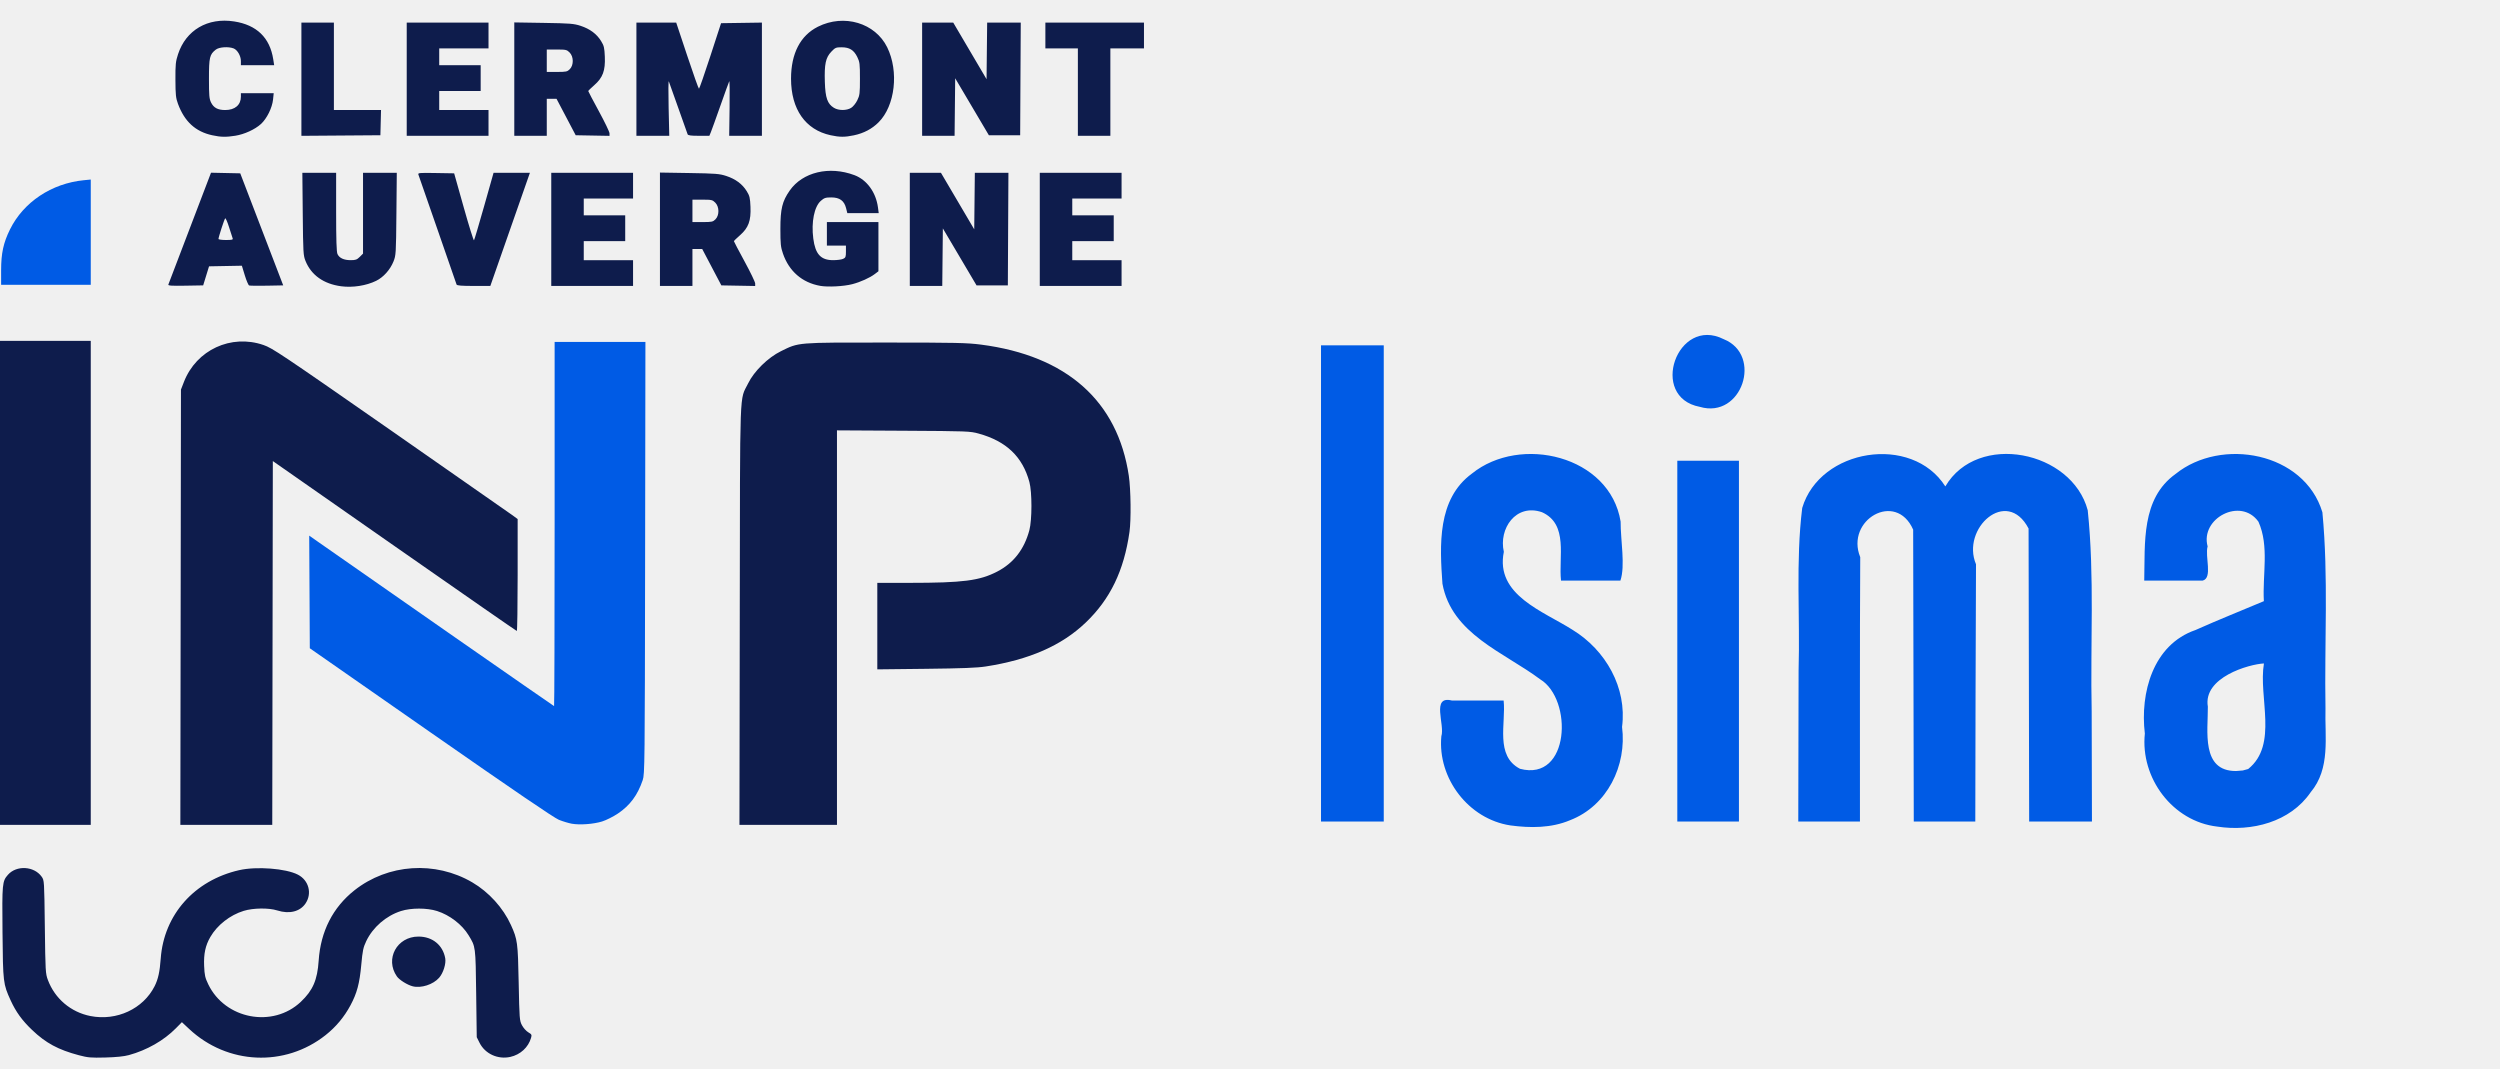
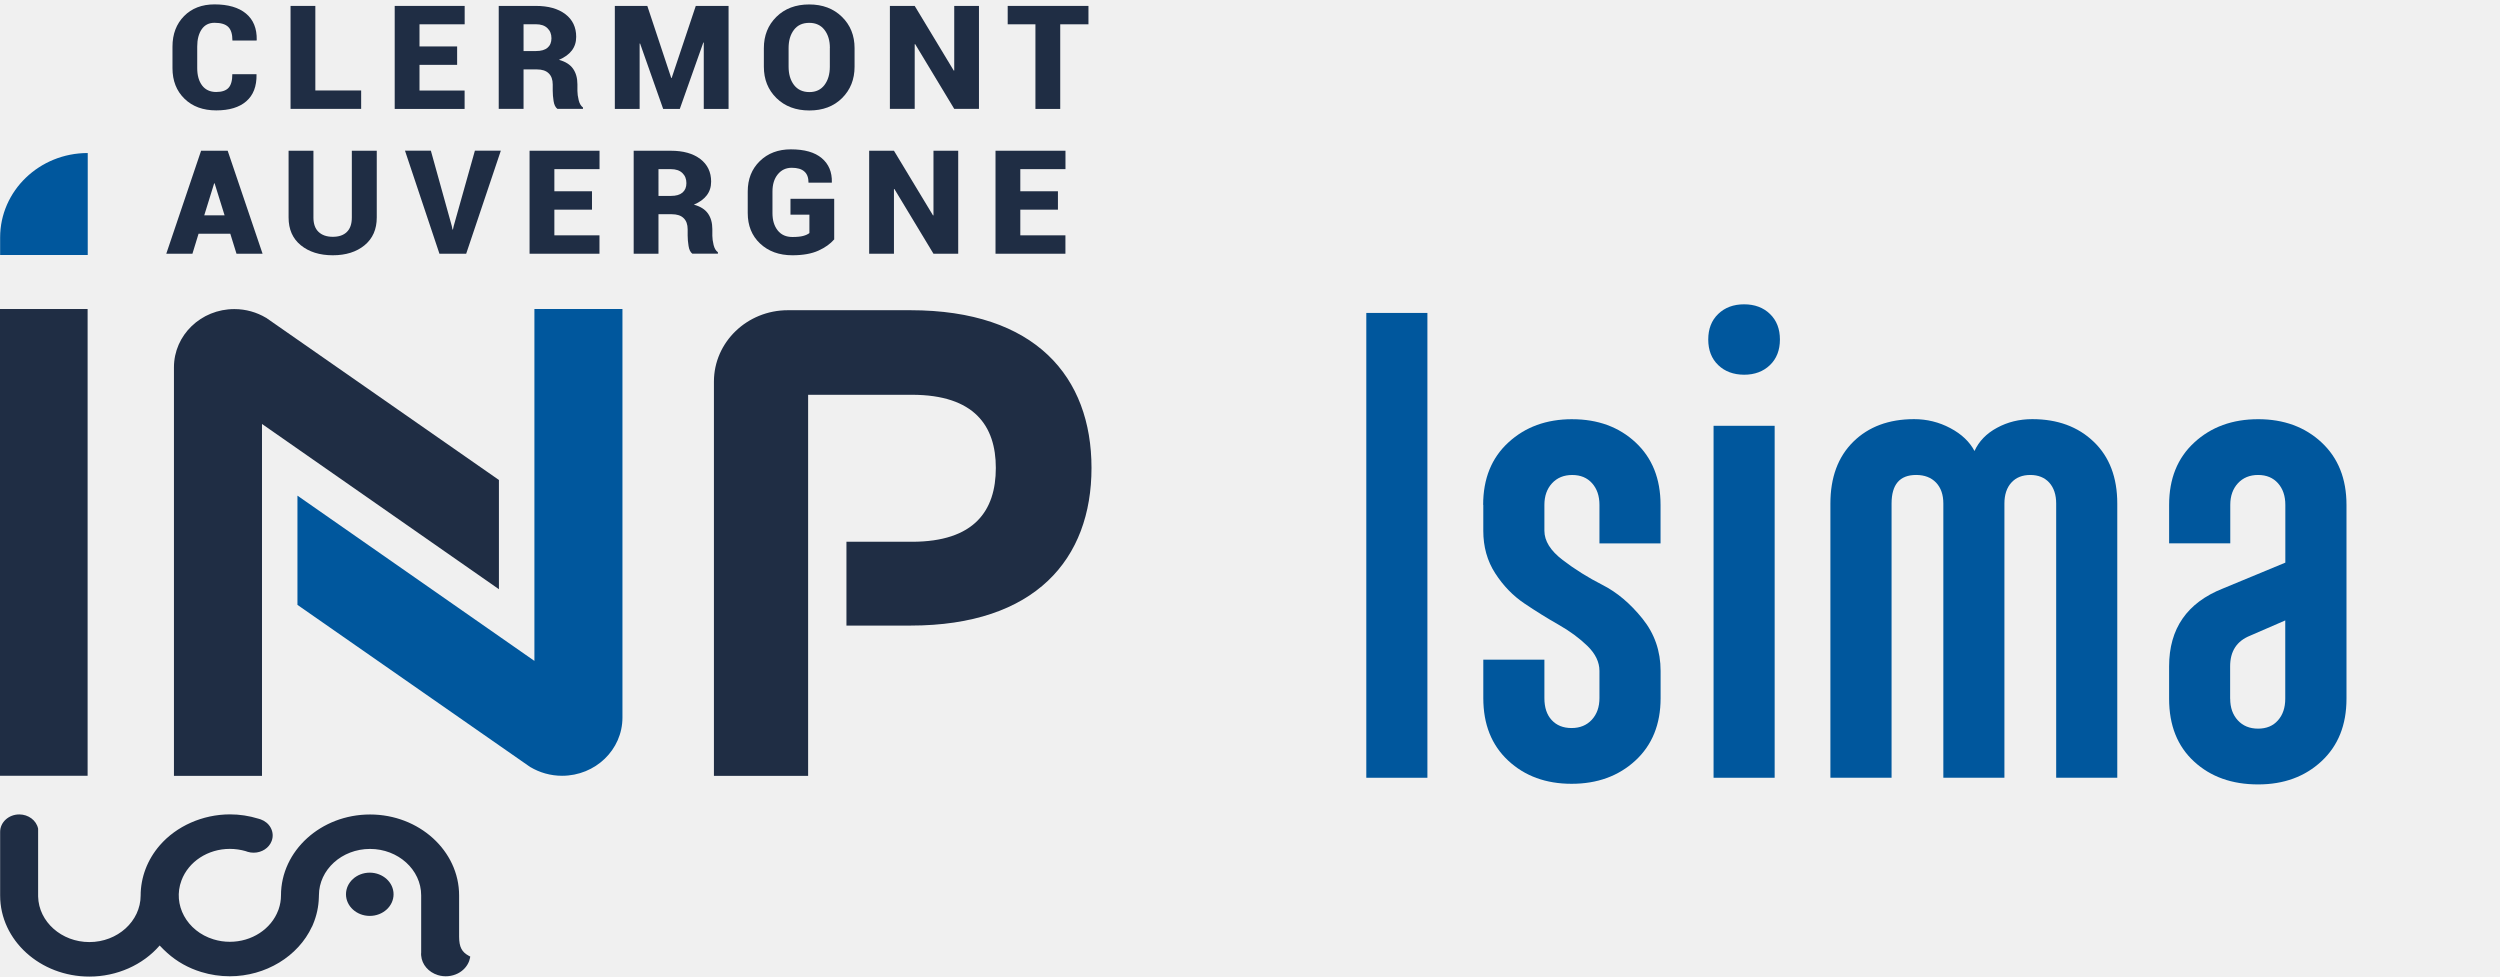
- <svg xmlns="http://www.w3.org/2000/svg" version="1.1" width="234" height="100" viewBox="0 0 714 305">
+ <svg xmlns="http://www.w3.org/2000/svg" version="1.1" viewBox="0 0 256 100">
  <style>
-     #inp-col {
-       fill: #0e1c4c;
-     }
-     #isima-col {
-       fill: #005be5;
-     }
+     #color-inp { fill: #1f2d44; }
+ 
+     #color-isima { fill: #00579d; }

    @media (prefers-color-scheme: dark) {
-       #inp-col {
-         fill: white;
-       }
-       #isima-col {
-         fill: white;
-       }
+       #color-inp { fill: white; }
+ 
+       #color-isima { fill: white; }
    }
  </style>
-   <g id="inp-col">
-     <path d="M 97.44,81.697 C 92.446,81.034 88.892,78.513 87.255,74.471 86.617,72.895 86.572,72.128 86.465,61.04 l -0.113,-11.76 h 4.824 4.824 v 11.185 c 0,7.99 0.109,11.425 0.382,12.024 0.522,1.146 1.83,1.751 3.786,1.751 1.387,0 1.785,-0.145 2.576,-0.935 L 103.68,72.369 V 60.825 49.28 h 4.821 4.821 l -0.108,11.76 c -0.104,11.335 -0.134,11.825 -0.832,13.567 -0.946,2.363 -2.875,4.517 -4.959,5.536 -2.837,1.388 -6.699,1.989 -9.983,1.554 z M 234.254,81.576 c -5.145,-0.912 -8.892,-4.155 -10.638,-9.207 -0.644,-1.865 -0.736,-2.744 -0.736,-7.089 0,-5.7 0.528,-7.865 2.66,-10.918 3.69,-5.282 11.295,-7.096 18.478,-4.408 3.547,1.327 6.156,4.901 6.728,9.219 l 0.216,1.627 h -4.483 -4.483 l -0.355,-1.409 c -0.535,-2.125 -1.834,-3.071 -4.215,-3.071 -1.644,0 -2.026,0.124 -2.995,0.975 -1.878,1.649 -2.768,6.092 -2.156,10.775 0.584,4.47 2.148,6.17 5.676,6.17 1.11,0 2.384,-0.167 2.833,-0.371 0.725,-0.33 0.815,-0.56 0.815,-2.08 v -1.709 h -2.72 -2.72 v -3.36 -3.36 h 7.36 7.36 v 7.024 7.024 l -1.054,0.804 c -1.399,1.067 -4.111,2.286 -6.419,2.885 -2.443,0.634 -6.95,0.87 -9.154,0.48 z M 48.079,81.208 c 0.084,-0.225 2.861,-7.504 6.17,-16.177 l 6.017,-15.769 4.174,0.089 4.174,0.089 6.135,16 6.135,16 -4.667,0.089 c -2.567,0.049 -4.847,0.02 -5.066,-0.064 -0.219,-0.084 -0.776,-1.388 -1.236,-2.897 l -0.837,-2.744 -4.689,0.088 -4.689,0.088 -0.837,2.72 -0.837,2.72 -5.05,0.088 c -3.99,0.07 -5.018,0.003 -4.896,-0.32 z M 66.446,68.004 c -0.1,-0.262 -0.568,-1.711 -1.038,-3.22 -0.471,-1.509 -0.966,-2.627 -1.101,-2.484 -0.258,0.274 -1.907,5.355 -1.907,5.877 0,0.167 0.951,0.303 2.114,0.303 1.74,0 2.082,-0.084 1.932,-0.476 z m 63.951,13.196 c -0.079,-0.22 -2.512,-7.24 -5.408,-15.6 -2.896,-8.36 -5.364,-15.456 -5.484,-15.768 -0.205,-0.532 0.112,-0.563 4.991,-0.48 l 5.21,0.088 2.725,9.686 c 1.499,5.327 2.821,9.575 2.939,9.44 0.117,-0.135 1.423,-4.529 2.902,-9.764 l 2.689,-9.518 5.192,-0.002 5.192,-0.002 -1.709,4.88 c -0.94,2.684 -3.484,9.956 -5.653,16.16 l -3.944,11.28 h -4.748 c -3.509,0 -4.786,-0.104 -4.891,-0.4 z M 157.44,65.44 v -16.16 h 11.68 11.68 v 3.68 3.68 H 173.76 166.72 v 2.4 2.4 h 5.92 5.92 v 3.68 3.68 H 172.64 166.72 v 2.72 2.72 h 7.04 7.04 v 3.68 3.68 H 169.12 157.44 Z m 31.04,-0.031 V 49.218 l 8.4,0.137 c 7.563,0.123 8.614,0.207 10.547,0.84 2.642,0.865 4.581,2.304 5.833,4.33 0.837,1.355 0.969,1.899 1.077,4.469 0.169,3.998 -0.569,5.998 -2.996,8.127 -0.953,0.836 -1.735,1.601 -1.737,1.701 -0.002,0.1 1.363,2.692 3.033,5.76 1.67,3.068 3.038,5.907 3.04,6.307 l 0.003,0.728 -4.83,-0.088 -4.83,-0.088 -2.736,-5.2 -2.736,-5.2 h -1.394 -1.394 v 5.28 5.28 h -4.64 -4.64 V 65.409 Z m 15.855,-2.834 c 1.15,-1.15 1.12,-3.593 -0.058,-4.771 -0.785,-0.785 -1.042,-0.844 -3.68,-0.844 h -2.836 v 3.2 3.2 h 2.895 c 2.647,0 2.962,-0.067 3.68,-0.785 z m 55.505,2.865 v -16.16 h 4.445 4.445 l 4.755,8.077 4.755,8.077 0.086,-8.077 0.086,-8.077 h 4.797 4.797 l -0.083,16.08 -0.083,16.08 h -4.47 -4.47 l -4.81,-8.137 -4.81,-8.137 -0.085,8.217 -0.085,8.217 h -4.635 -4.635 z m 37.12,0 v -16.16 h 11.68 11.68 v 3.68 3.68 h -7.04 -7.04 v 2.4 2.4 h 5.92 5.92 v 3.68 3.68 h -5.92 -5.92 v 2.72 2.72 h 7.04 7.04 v 3.68 3.68 h -11.68 -11.68 z M 60.604,38.564 c -4.783,-1.04 -7.905,-3.91 -9.781,-8.989 -0.603,-1.633 -0.703,-2.579 -0.721,-6.854 -0.019,-4.396 0.065,-5.225 0.74,-7.285 2.266,-6.916 8.477,-10.55 16.029,-9.378 6.442,0.999 10.198,4.631 11.164,10.793 l 0.268,1.71 h -4.752 -4.752 l -0.001,-1.2 c -0.002,-1.474 -1,-3.19 -2.1,-3.608 -1.489,-0.566 -4.125,-0.381 -5.062,0.356 -1.769,1.392 -1.957,2.187 -1.957,8.292 0,4.843 0.082,5.764 0.603,6.814 0.753,1.516 1.938,2.146 4.037,2.146 2.78,0 4.48,-1.451 4.48,-3.824 v -0.976 h 4.685 4.685 l -0.187,1.813 c -0.244,2.359 -1.787,5.471 -3.466,6.988 -1.725,1.559 -4.725,2.929 -7.316,3.342 -2.65,0.423 -4.157,0.391 -6.596,-0.14 z m 176.6,-0.008 c -7.19,-1.562 -11.284,-7.424 -11.284,-16.155 0,-7.189 2.664,-12.327 7.695,-14.844 7.446,-3.725 16.352,-1.07 19.772,5.895 3.379,6.88 2.256,16.696 -2.448,21.4 -1.906,1.906 -4.216,3.126 -7.058,3.729 -2.585,0.548 -4.072,0.543 -6.678,-0.024 z m 5.872,-7.805 c 0.558,-0.34 1.332,-1.289 1.76,-2.159 0.698,-1.419 0.764,-1.947 0.764,-6.191 0,-4.244 -0.065,-4.772 -0.764,-6.191 -0.982,-1.995 -2.232,-2.766 -4.486,-2.768 -1.599,-0.001 -1.82,0.094 -2.934,1.265 -1.61,1.692 -2.002,3.54 -1.84,8.662 0.144,4.538 0.741,6.232 2.596,7.363 1.331,0.812 3.589,0.82 4.903,0.019 z M 86.08,22.564 V 6.4 h 4.64 4.64 v 12.48 12.48 h 6.73 6.73 l -0.09,3.6 -0.09,3.6 -11.28,0.084 -11.28,0.084 z M 116.16,22.56 V 6.4 h 11.68 11.68 V 10.08 13.76 h -7.04 -7.04 v 2.4 2.4 h 5.92 5.92 v 3.68 3.68 h -5.92 -5.92 v 2.72 2.72 h 7.04 7.04 v 3.68 3.68 h -11.68 -11.68 z m 30.72,-0.031 V 6.338 l 8.4,0.137 c 7.563,0.123 8.614,0.207 10.547,0.84 2.642,0.865 4.581,2.304 5.833,4.33 0.837,1.355 0.969,1.899 1.077,4.469 0.169,3.998 -0.569,5.998 -2.996,8.127 -0.953,0.836 -1.735,1.601 -1.737,1.701 -0.002,0.1 1.363,2.692 3.033,5.76 1.67,3.068 3.038,5.907 3.04,6.307 l 0.003,0.728 -4.83,-0.088 -4.83,-0.088 -2.736,-5.2 -2.736,-5.2 H 157.554 156.16 v 5.28 5.28 h -4.64 -4.64 z m 15.855,-2.834 c 1.15,-1.15 1.12,-3.593 -0.058,-4.771 -0.785,-0.785 -1.042,-0.844 -3.68,-0.844 H 156.16 v 3.2 3.2 h 2.895 c 2.647,0 2.962,-0.067 3.68,-0.785 z m 19.025,2.865 V 6.4 h 5.684 5.684 l 3.141,9.44 c 1.727,5.192 3.237,9.44 3.356,9.44 0.118,-1.33e-4 1.587,-4.212 3.263,-9.36 l 3.047,-9.36 5.833,-0.087 5.833,-0.087 V 22.553 38.72 h -4.672 -4.672 l 0.112,-7.978 c 0.062,-4.388 0.02,-7.808 -0.094,-7.6 -0.113,0.208 -1.245,3.33 -2.514,6.938 -1.269,3.608 -2.501,7.028 -2.737,7.6 l -0.43,1.04 h -3.022 c -2.285,0 -3.064,-0.109 -3.193,-0.445 -0.094,-0.245 -1.282,-3.593 -2.639,-7.44 -1.358,-3.847 -2.581,-7.283 -2.718,-7.635 -0.137,-0.352 -0.166,2.996 -0.064,7.44 l 0.185,8.08 H 186.451 181.76 Z m 81.6,0 V 6.4 h 4.445 4.445 l 4.755,8.077 4.755,8.077 0.086,-8.077 0.086,-8.077 h 4.797 4.797 l -0.083,16.08 -0.083,16.08 h -4.47 -4.47 l -4.81,-8.137 -4.81,-8.137 -0.085,8.217 -0.085,8.217 h -4.635 -4.635 z m 44.48,3.68 V 13.76 h -4.64 -4.64 V 10.08 6.4 h 14.08 14.08 V 10.08 13.76 h -4.8 -4.8 v 12.48 12.48 h -4.64 -4.64 z" />
-     <path d="m 22.56,301.319 c -5.935,-1.574 -9.477,-3.485 -13.397,-7.228 -2.866,-2.736 -4.615,-5.151 -6.124,-8.452 -2.136,-4.674 -2.187,-5.104 -2.323,-19.399 -0.133,-14.047 -0.081,-14.604 1.553,-16.465 2.442,-2.781 7.456,-2.502 9.624,0.537 0.747,1.047 0.747,1.049 0.911,14.327 0.157,12.775 0.191,13.353 0.883,15.2 1.992,5.317 6.551,9.175 12.143,10.278 7.48,1.475 15.059,-2.048 18.326,-8.518 1.004,-1.989 1.471,-4.098 1.745,-7.887 0.907,-12.537 9.607,-22.34 22.419,-25.261 4.957,-1.13 13.327,-0.487 16.76,1.288 3.112,1.61 4.109,5.361 2.182,8.22 -1.577,2.341 -4.629,3.099 -8.063,2.003 -2.443,-0.779 -6.871,-0.723 -9.613,0.121 -3.913,1.205 -7.534,4.043 -9.513,7.456 -1.408,2.428 -1.921,4.816 -1.773,8.264 0.114,2.664 0.272,3.367 1.177,5.248 4.81,9.985 18.443,12.566 26.438,5.004 3.443,-3.256 4.73,-6.223 5.096,-11.744 0.555,-8.362 4.042,-15.218 10.23,-20.111 9.558,-7.558 23.046,-8.466 33.638,-2.265 4.728,2.768 8.823,7.284 11.041,12.176 1.881,4.148 1.988,4.943 2.217,16.528 0.204,10.289 0.241,10.775 0.934,12.101 0.397,0.76 1.206,1.667 1.798,2.016 0.982,0.579 1.052,0.719 0.798,1.603 -0.773,2.695 -3.049,4.788 -5.901,5.427 -3.574,0.8 -7.226,-0.871 -8.807,-4.029 l -0.8,-1.598 -0.163,-12.48 c -0.177,-13.586 -0.141,-13.306 -2.172,-16.64 -1.867,-3.065 -5.387,-5.769 -9.002,-6.917 -2.896,-0.919 -7.39,-0.919 -10.286,0 -4.254,1.35 -8.039,4.624 -9.932,8.591 -0.864,1.811 -1.051,2.697 -1.423,6.765 -0.487,5.32 -1.223,8.088 -3.066,11.537 -1.8,3.368 -4.177,6.218 -7.144,8.564 -11.623,9.191 -28.022,8.45 -38.935,-1.759 l -2.087,-1.952 -1.735,1.759 c -3.435,3.484 -8.281,6.245 -13.415,7.646 -1.393,0.38 -3.612,0.607 -6.72,0.688 -4.11,0.107 -4.969,0.034 -7.52,-0.643 z m 95.306,-19.694 c -1.503,-0.376 -3.819,-1.825 -4.516,-2.826 -3.465,-4.976 0.008,-11.382 6.17,-11.379 3.977,0.002 6.955,2.416 7.639,6.195 0.28,1.545 -0.557,4.214 -1.747,5.568 -1.704,1.941 -5.123,3.048 -7.546,2.442 z M 0,166.4 V 97.28 h 12.96 12.96 v 69.12 69.12 H 12.96 0 Z m 51.595,6.96 0.085,-62.16 0.855,-2.201 c 3.545,-9.125 13.458,-13.721 22.714,-10.53 2.558,0.882 4.954,2.486 35.986,24.097 18.285,12.734 34.001,23.707 34.925,24.384 l 1.68,1.231 v 15.99 c 0,8.794 -0.108,15.981 -0.24,15.969 -0.132,-0.011 -15.864,-10.934 -34.96,-24.273 l -34.72,-24.252 -0.081,51.953 -0.081,51.953 H 64.634 51.511 Z m 159.681,2.24 c 0.098,-67.003 -0.117,-61.032 2.385,-66.16 1.702,-3.487 5.672,-7.383 9.379,-9.204 5.194,-2.551 4.304,-2.477 29.92,-2.469 20.053,0.007 23.246,0.076 27.2,0.588 24.488,3.172 39.058,16.105 42.233,37.486 0.573,3.862 0.676,12.571 0.188,16.008 -1.57,11.069 -5.507,19.213 -12.531,25.92 -6.847,6.539 -16.054,10.579 -28.514,12.513 -2.489,0.386 -6.689,0.55 -17.137,0.668 l -13.84,0.156 v -12.353 -12.353 l 9.2,-6.4e-4 c 15.278,-0.001 20.036,-0.615 25.073,-3.236 4.66,-2.424 7.702,-6.347 9.154,-11.804 0.785,-2.95 0.79,-10.872 0.009,-13.76 -1.954,-7.224 -6.591,-11.654 -14.476,-13.83 -2.484,-0.685 -3.126,-0.71 -21.52,-0.815 l -18.96,-0.108 v 56.336 56.336 h -13.926 -13.926 z" />
+   <g id="color-inp">
+     <path d="m 37.865,89.359 c -1.345,0 -2.436,0.994 -2.436,2.215 0,1.221 1.091,2.215 2.436,2.215 1.345,0 2.436,-0.994 2.436,-2.215 0,-1.221 -1.091,-2.208 -2.436,-2.215 z" />
+     <path d="m 23.535,83.391 c -2.78,0.007 -5.463,1.195 -7.178,3.176 -1.26,1.455 -1.955,3.274 -1.955,5.139 -0.006,2.624 -2.359,4.762 -5.25,4.762 -2.852,0 -5.183,-2.079 -5.248,-4.658 V 84.879 L 3.898,84.832 C 3.717,84.001 2.904,83.397 1.975,83.397 c -1.085,0 -1.961,0.8 -1.961,1.787 v 6.516 c 0,4.58 4.098,8.301 9.139,8.301 2.806,0 5.469,-1.181 7.197,-3.182 0.247,0.273 0.534,0.538 0.787,0.771 0.987,0.883 2.156,1.541 3.475,1.943 0.948,0.292 1.93,0.436 2.924,0.436 3.657,0 7.003,-2.035 8.412,-5.088 l 0.006,0.006 0.098,-0.232 c 0.37,-0.877 0.572,-1.8 0.598,-2.742 l 0.008,-0.227 c 0,-2.624 2.344,-4.756 5.234,-4.756 2.884,0 5.236,2.131 5.236,4.756 v 5.84 c -0.013,0.123 -0.013,0.226 0,0.33 0.078,0.916 0.748,1.695 1.709,1.994 0.676,0.208 1.429,0.144 2.053,-0.174 0.546,-0.279 0.949,-0.729 1.15,-1.262 0.033,-0.091 0.058,-0.188 0.084,-0.305 l 0.031,-0.156 -0.148,-0.078 c -0.721,-0.39 -0.988,-0.901 -0.994,-1.947 v -0.189 -4.047 c 0,-4.567 -4.093,-8.289 -9.121,-8.289 -5.028,0 -9.119,3.717 -9.119,8.283 0,0.487 -0.084,0.974 -0.246,1.436 l -0.033,0.084 c -0.721,1.936 -2.716,3.234 -4.957,3.234 -0.572,0 -1.13,-0.083 -1.676,-0.252 -2.735,-0.838 -4.208,-3.548 -3.279,-6.029 0.721,-1.936 2.708,-3.234 4.955,-3.234 0.559,0 1.118,0.085 1.631,0.234 0.059,0.026 0.123,0.045 0.182,0.065 0.201,0.065 0.415,0.092 0.623,0.092 0.838,0 1.579,-0.482 1.846,-1.203 0.169,-0.448 0.13,-0.929 -0.098,-1.351 -0.214,-0.396 -0.577,-0.695 -1.025,-0.858 L 26.459,83.832 c -0.948,-0.292 -1.93,-0.441 -2.924,-0.441 z" />
+     <path d="m 80.68,31.766 c -4.183,0 -7.574,3.275 -7.574,7.309 V 79.447 H 82.752 V 40.426 h 10.627 c 6.405,0 8.594,3.196 8.594,7.49 0,4.365 -2.182,7.561 -8.594,7.561 h -6.703 v 8.582 h 6.555 c 12.81,0 18.539,-6.834 18.539,-16.143 0,-9.315 -5.73,-16.15 -18.547,-16.15 z" />
+     <path d="m 23.996,31.65 c -3.417,0 -6.184,2.669 -6.184,5.963 v 41.834 h 9.016 V 43.414 L 51.09,60.336 V 49.15 L 27.238,32.533 v 0.006 c -0.942,-0.559 -2.053,-0.889 -3.242,-0.889 z" />
+     <path d="M 0,31.643 V 79.439 H 8.971 V 31.643 Z" />
+     <path d="m 101.941,15.435 v 10.549 h 7.158 v -1.883 h -4.619 v -2.631 h 3.853 v -1.885 h -3.853 v -2.266 h 4.625 v -1.885 z" />
+     <path d="m 89.002,15.435 v 10.549 h 2.539 v -6.619 l 0.045,-0.012 4.002,6.631 h 2.533 V 15.435 h -2.533 v 6.613 l -0.045,0.012 -4.002,-6.625 z" />
+     <path d="m 64.889,15.435 v 10.549 h 2.539 v -4.039 -0.008 h 1.365 c 0.533,0 0.934,0.13 1.207,0.397 0.279,0.266 0.416,0.65 0.416,1.15 v 0.637 c 0,0.331 0.033,0.688 0.092,1.064 0.059,0.377 0.187,0.644 0.389,0.793 h 2.619 V 25.836 C 73.308,25.686 73.157,25.433 73.072,25.082 72.988,24.731 72.943,24.413 72.943,24.141 v -0.67 c 0,-0.637 -0.143,-1.169 -0.441,-1.598 -0.299,-0.429 -0.78,-0.734 -1.449,-0.916 0.585,-0.247 1.02,-0.565 1.318,-0.955 0.299,-0.39 0.449,-0.857 0.449,-1.402 0,-0.981 -0.371,-1.755 -1.111,-2.32 -0.747,-0.565 -1.747,-0.844 -3.014,-0.844 z m 2.539,1.885 h 1.268 c 0.507,0 0.896,0.128 1.176,0.395 0.279,0.266 0.416,0.612 0.416,1.041 0,0.422 -0.138,0.739 -0.404,0.967 -0.266,0.227 -0.655,0.338 -1.168,0.338 h -1.287 z" />
+     <path d="m 54.228,15.435 v 10.549 h 7.158 v -1.883 h -4.619 v -2.631 h 3.853 v -1.885 h -3.853 v -2.266 h 4.625 v -1.885 z" />
+     <path d="m 29.551,15.435 v 6.84 c 0,1.208 0.416,2.158 1.254,2.84 0.838,0.682 1.929,1.025 3.273,1.025 1.338,0 2.422,-0.343 3.254,-1.025 0.832,-0.689 1.248,-1.632 1.248,-2.84 v -6.84 h -2.553 v 6.84 c 0,0.656 -0.169,1.151 -0.514,1.482 -0.338,0.331 -0.819,0.492 -1.436,0.492 -0.617,0 -1.104,-0.169 -1.455,-0.5 -0.351,-0.331 -0.527,-0.825 -0.527,-1.475 v -6.84 z" />
+     <path d="m 20.592,15.435 -3.566,10.549 h 2.678 l 0.629,-2.053 h 3.248 l 0.637,2.053 h 2.67 L 23.314,15.435 H 21.957 l -0.008,0.006 v -0.006 z m 1.338,3.34 h 0.047 l 1.02,3.273 H 20.916 Z" />
+     <path d="m 41.471,15.43 3.527,10.549 h 2.74 l 3.547,-10.549 h -2.656 l -2.17,7.717 -0.078,0.357 h -0.045 l -0.078,-0.383 -2.137,-7.691 z" />
+     <path d="m 80.984,15.293 c -1.299,0 -2.357,0.402 -3.182,1.207 -0.825,0.805 -1.234,1.84 -1.234,3.113 v 2.201 c 0,1.28 0.415,2.326 1.266,3.125 0.851,0.799 1.949,1.201 3.307,1.201 1.085,0 1.976,-0.163 2.664,-0.475 0.689,-0.312 1.22,-0.695 1.603,-1.137 h 0.014 v -4.17 h -4.477 v 1.625 h 1.938 v 1.883 c -0.156,0.123 -0.37,0.222 -0.637,0.293 -0.266,0.071 -0.63,0.109 -1.098,0.109 -0.65,0 -1.151,-0.22 -1.508,-0.668 -0.357,-0.448 -0.539,-1.039 -0.539,-1.774 v -2.215 c 0,-0.721 0.175,-1.306 0.539,-1.754 0.364,-0.448 0.839,-0.676 1.43,-0.676 0.578,0 1.005,0.124 1.291,0.377 0.286,0.247 0.43,0.629 0.43,1.149 h 2.377 l 0.014,-0.045 C 85.208,17.618 84.863,16.799 84.148,16.195 83.434,15.591 82.381,15.293 80.984,15.293 Z" />
+     <path d="m 103.188,0.606 v 1.883 h 2.84 v 8.666 h 2.539 v -8.666 h 2.891 V 0.606 Z" />
+     <path d="m 91.125,0.606 v 10.543 h 2.541 V 4.529 l 0.045,-0.014 4.002,6.633 h 2.533 V 0.606 h -2.533 v 6.613 l -0.047,0.012 -4,-6.625 z" />
+     <path d="m 62.959,0.606 v 10.549 h 2.539 V 4.465 l 0.047,-0.008 2.363,6.697 h 1.703 l 2.41,-6.801 0.045,0.006 v 6.795 h 2.539 V 0.606 H 71.248 L 68.779,7.984 H 68.734 L 66.285,0.606 Z" />
+     <path d="m 51.07,0.606 v 10.543 h 2.541 v -4.041 h 1.363 c 0.533,0 0.936,0.13 1.209,0.397 0.279,0.266 0.416,0.65 0.416,1.15 V 9.291 c 0,0.331 0.031,0.688 0.09,1.065 0.058,0.377 0.189,0.643 0.391,0.793 h 2.617 V 11.006 C 59.489,10.857 59.34,10.603 59.256,10.252 59.171,9.901 59.127,9.583 59.127,9.31 V 8.641 C 59.127,8.004 58.982,7.472 58.684,7.043 58.385,6.614 57.905,6.309 57.236,6.127 57.821,5.88 58.256,5.562 58.555,5.172 58.853,4.782 59.002,4.315 59.002,3.769 59.002,2.789 58.633,2.014 57.893,1.449 57.145,0.884 56.144,0.606 54.877,0.606 Z m 2.541,1.877 h 1.266 c 0.507,0 0.896,0.13 1.176,0.397 0.279,0.266 0.416,0.61 0.416,1.039 0,0.422 -0.136,0.741 -0.402,0.969 -0.266,0.227 -0.657,0.338 -1.17,0.338 h -1.285 z" />
+     <path d="m 40.418,0.606 v 10.549 h 7.158 V 9.271 H 42.957 V 6.641 h 3.853 V 4.756 H 42.957 V 2.488 h 4.625 V 0.606 Z" />
+     <path d="m 29.752,0.606 v 10.543 h 7.23 V 9.264 H 32.291 V 0.606 Z" />
+     <path d="m 82.863,0.455 c -1.377,0 -2.502,0.423 -3.359,1.268 -0.858,0.844 -1.285,1.916 -1.285,3.209 v 1.897 c 0,1.299 0.427,2.372 1.291,3.217 0.864,0.845 1.989,1.266 3.373,1.266 1.377,0 2.493,-0.421 3.344,-1.266 0.851,-0.845 1.281,-1.918 1.281,-3.217 V 4.932 c 0,-1.293 -0.429,-2.365 -1.293,-3.209 C 85.351,0.878 84.234,0.455 82.863,0.455 Z m 0.006,1.885 c 0.669,0 1.188,0.24 1.559,0.721 0.37,0.481 0.553,1.098 0.553,1.852 h -0.006 v 1.916 c 0,0.766 -0.183,1.39 -0.547,1.871 -0.364,0.487 -0.882,0.729 -1.545,0.729 -0.682,0 -1.21,-0.248 -1.58,-0.729 C 80.933,8.212 80.752,7.588 80.752,6.828 V 4.918 c 0,-0.76 0.181,-1.377 0.545,-1.857 0.364,-0.481 0.884,-0.721 1.572,-0.721 z" />
+     <path d="m 21.969,0.449 c -1.293,0 -2.337,0.402 -3.123,1.201 -0.786,0.799 -1.184,1.839 -1.184,3.125 v 2.203 c 0,1.293 0.41,2.332 1.228,3.131 0.819,0.799 1.903,1.195 3.254,1.195 1.325,0 2.351,-0.306 3.072,-0.93 0.721,-0.624 1.072,-1.533 1.053,-2.734 L 26.256,7.596 h -2.467 c 0,0.656 -0.131,1.123 -0.391,1.402 -0.26,0.279 -0.682,0.422 -1.26,0.422 -0.624,0 -1.106,-0.226 -1.443,-0.668 -0.331,-0.442 -0.5,-1.033 -0.5,-1.774 V 4.764 c 0,-0.734 0.156,-1.326 0.461,-1.768 0.305,-0.442 0.741,-0.662 1.312,-0.662 0.649,0 1.118,0.142 1.404,0.422 0.286,0.279 0.428,0.741 0.428,1.391 h 2.469 L 26.289,4.1 C 26.315,2.911 25.939,2.008 25.186,1.385 24.432,0.761 23.352,0.449 21.969,0.449 Z" />
  </g>
-   <g id="isima-col">
-     <path d="m 633.28,236.016 c -12.806,-1.465 -22.038,-13.922 -20.713,-26.574 -1.395,-11.574 2.322,-25.393 14.447,-29.562 6.459,-2.882 13.027,-5.508 19.545,-8.251 -0.434,-7.536 1.593,-15.669 -1.543,-22.683 -5.059,-7.125 -16.696,-0.969 -14.521,7.044 -0.815,2.909 1.517,9.01 -1.418,9.769 -5.561,0 -11.122,0 -16.683,0 0.26,-10.705 -0.932,-23.382 8.945,-30.457 13.07,-10.541 36.757,-6.234 41.936,10.935 1.775,18.552 0.555,37.317 0.883,55.966 -0.237,8.184 1.515,17.17 -4.263,24.04 -5.817,8.49 -16.864,11.274 -26.617,9.773 z m 8.803,-16.453 c 8.651,-6.95 2.874,-20.471 4.495,-30.145 -4.288,0.218 -17.438,3.977 -16.018,12.336 0.06,6.927 -2.014,18.454 8.077,18.385 l 1.917,-0.157 1.529,-0.418 z m -210.723,16.11 c -11.958,-1.818 -20.814,-13.458 -19.714,-25.441 1.082,-3.323 -2.976,-11.71 3.003,-10.232 4.93,0 9.861,0 14.791,0 0.686,6.61 -2.513,15.785 4.679,19.507 14.296,3.768 15.132,-19.863 5.772,-25.551 -10.374,-7.755 -25.302,-12.919 -27.93,-27.312 -0.77,-10.922 -1.538,-24.175 8.431,-31.46 13.802,-11.146 39.398,-5.144 42.458,13.722 -0.032,5.218 1.386,12.622 -0.065,16.854 -5.651,0 -11.302,0 -16.954,0 -0.752,-6.701 2.196,-16.119 -5.447,-19.538 -7.517,-2.576 -12.396,4.782 -10.887,11.313 -2.515,12.374 11.308,16.962 19.621,22.28 9.45,5.775 15.599,16.521 14.142,27.725 1.397,11.009 -4.197,22.55 -14.862,26.651 -5.361,2.27 -11.368,2.248 -17.039,1.483 z m -54.08,-69.113 c 0,-22.667 0,-45.333 0,-68 5.973,0 11.947,0 17.92,0 0,45.333 0,90.667 0,136 -5.973,0 -11.947,0 -17.92,0 0,-22.667 0,-45.333 0,-68 z m 101.76,16.48 c 0,-17.173 0,-34.347 0,-51.52 5.867,0 11.733,0 17.6,0 0,34.347 0,68.693 0,103.04 -5.867,0 -11.733,0 -17.6,0 0,-17.173 0,-34.347 0,-51.52 z m 34.636,8.4 c 0.446,-15.46 -0.86,-31.073 1.037,-46.432 5.044,-16.969 31.314,-21.177 40.874,-6.156 9.217,-15.673 36.161,-10.19 40.67,6.819 1.979,18.973 0.714,38.188 1.125,57.268 0.026,10.54 0.052,21.081 0.078,31.621 -5.977,0 -11.954,0 -17.931,0 -0.056,-27.893 -0.113,-55.787 -0.169,-83.68 -6.249,-11.95 -19.323,0.027 -15.012,10.215 -0.138,24.488 -0.135,48.977 -0.202,73.465 -5.858,0 -11.716,0 -17.574,0 -0.057,-27.787 -0.114,-55.573 -0.172,-83.36 -4.95,-11.22 -19.427,-2.727 -15.116,7.862 -0.149,25.165 -0.06,50.332 -0.084,75.498 -5.871,0 -11.742,0 -17.613,0 0.03,-14.373 0.06,-28.747 0.089,-43.12 z m -28.194,-75.305 c -14.68,-2.771 -6.482,-26.012 6.783,-19.34 11.262,4.495 5.245,22.88 -6.783,19.34 z" />
-     <path d="m 163.296,235.187 c -0.915,-0.164 -2.571,-0.665 -3.68,-1.114 -1.387,-0.562 -12.789,-8.326 -36.576,-24.906 l -34.56,-24.089 -0.083,-16.083 -0.083,-16.083 2.483,1.742 c 14.804,10.386 67.332,46.946 67.449,46.946 0.085,0 0.154,-23.4 0.154,-52 V 97.6 h 12.966 12.966 l -0.086,61.68 c -0.083,59.173 -0.111,61.752 -0.682,63.44 -1.462,4.32 -3.645,7.258 -7.117,9.581 -1.317,0.881 -3.331,1.891 -4.474,2.244 -2.479,0.766 -6.373,1.054 -8.677,0.642 z M 0.32,77.171 c 0,-4.91 0.648,-7.902 2.543,-11.731 C 6.713,57.658 14.716,52.325 23.92,51.409 l 2,-0.199 V 66.245 81.28 H 13.12 0.32 Z" />
+   <g id="color-isima">
+     <path d="m 175.469,43.602 v 36.041 h 6.256 v -36.041 z" />
+     <path d="m 231.231,42.926 c -2.631,0 -4.808,0.794 -6.529,2.379 -1.728,1.585 -2.584,3.714 -2.584,6.391 v 3.943 h 6.254 0.008 v -3.943 c 0,-0.903 0.26,-1.642 0.779,-2.207 0.52,-0.565 1.208,-0.852 2.072,-0.852 0.857,0 1.539,0.286 2.039,0.852 0.5,0.565 0.748,1.298 0.748,2.207 v 5.918 l -6.393,2.65 c -3.67,1.455 -5.508,4.107 -5.508,7.959 v 3.332 c 0,2.722 0.851,4.858 2.553,6.424 1.696,1.565 3.884,2.346 6.561,2.346 2.631,0 4.794,-0.794 6.496,-2.379 1.702,-1.585 2.553,-3.714 2.553,-6.391 V 51.695 c 0,-2.676 -0.851,-4.806 -2.553,-6.391 -1.702,-1.585 -3.865,-2.379 -6.496,-2.379 z m 2.779,20.605 v 8.023 c 0,0.903 -0.246,1.644 -0.746,2.209 -0.5,0.572 -1.182,0.85 -2.039,0.85 -0.857,0 -1.553,-0.284 -2.072,-0.85 -0.52,-0.565 -0.781,-1.3 -0.781,-2.209 h -0.006 v -3.326 c 0,-1.546 0.681,-2.585 2.039,-3.131 z" />
+     <path d="m 160.99,42.926 c -2.631,0 -4.808,0.794 -6.529,2.379 -1.728,1.585 -2.586,3.714 -2.586,6.391 h 0.014 v 2.658 c 0,1.631 0.402,3.085 1.221,4.352 0.819,1.267 1.812,2.299 2.994,3.092 1.176,0.792 2.346,1.52 3.502,2.176 1.156,0.656 2.137,1.385 2.955,2.178 0.812,0.799 1.223,1.643 1.223,2.553 v 2.785 c 0,0.903 -0.26,1.644 -0.779,2.209 -0.52,0.565 -1.215,0.852 -2.072,0.852 -0.864,0 -1.541,-0.273 -2.041,-0.818 -0.5,-0.539 -0.746,-1.287 -0.746,-2.242 v -3.941 h -6.256 v 3.941 c 0,2.676 0.845,4.808 2.547,6.393 1.702,1.585 3.865,2.377 6.496,2.377 2.631,0 4.806,-0.792 6.527,-2.377 1.721,-1.585 2.586,-3.716 2.586,-6.393 v -2.785 c 0,-2.04 -0.624,-3.833 -1.871,-5.373 -1.247,-1.546 -2.606,-2.688 -4.08,-3.436 -1.475,-0.753 -2.831,-1.598 -4.078,-2.553 -1.247,-0.955 -1.871,-1.95 -1.871,-2.996 v -2.65 c 0,-0.903 0.26,-1.642 0.779,-2.207 0.52,-0.565 1.208,-0.852 2.072,-0.852 0.858,0 1.539,0.286 2.039,0.852 0.5,0.565 0.748,1.298 0.748,2.207 v 3.943 h 6.256 v -3.943 c 0,-2.676 -0.853,-4.806 -2.555,-6.391 -1.702,-1.585 -3.863,-2.379 -6.494,-2.379 z" />
+     <path d="m 196.002,42.92 c -2.585,0 -4.657,0.773 -6.223,2.312 -1.565,1.546 -2.346,3.652 -2.346,6.328 v 28.082 h 6.264 V 51.56 c 0,-1.949 0.838,-2.924 2.514,-2.924 0.858,0 1.539,0.26 2.039,0.779 0.5,0.526 0.748,1.242 0.748,2.144 v 28.082 h 6.254 V 51.56 c 0,-0.909 0.241,-1.625 0.715,-2.144 0.474,-0.52 1.117,-0.779 1.935,-0.779 0.812,0 1.463,0.26 1.938,0.779 0.474,0.526 0.713,1.242 0.713,2.144 v 28.082 h 6.256 V 51.56 c 0,-2.676 -0.805,-4.788 -2.416,-6.328 -1.605,-1.54 -3.702,-2.312 -6.287,-2.312 -1.319,0 -2.521,0.292 -3.606,0.883 -1.091,0.585 -1.858,1.385 -2.312,2.379 -0.5,-0.948 -1.326,-1.735 -2.482,-2.346 -1.15,-0.611 -2.391,-0.916 -3.703,-0.916 z" />
+     <path d="m 139.91,32.045 v 47.598 h 6.256 V 32.045 Z" />
+     <path d="M 54.723,31.643 V 67.676 L 30.459,50.754 v 11.186 l 23.854,16.617 v -0.006 c 0.942,0.559 2.053,0.889 3.242,0.889 3.417,0 6.184,-2.67 6.184,-5.963 v -41.834 z" />
+     <path d="m 178.594,31.162 c -1.085,0 -1.968,0.332 -2.65,0.988 -0.682,0.656 -1.02,1.532 -1.02,2.617 0,1.085 0.338,1.961 1.02,2.617 0.682,0.656 1.565,0.982 2.65,0.988 1.085,0 1.968,-0.332 2.65,-0.988 0.682,-0.656 1.02,-1.532 1.02,-2.617 0,-1.085 -0.338,-1.961 -1.02,-2.617 -0.675,-0.656 -1.565,-0.988 -2.65,-0.988 z" />
+     <path d="m 8.984,15.67 c -4.95,0 -8.971,3.871 -8.971,8.652 v 1.793 h 8.971 z" />
  </g>
</svg>
